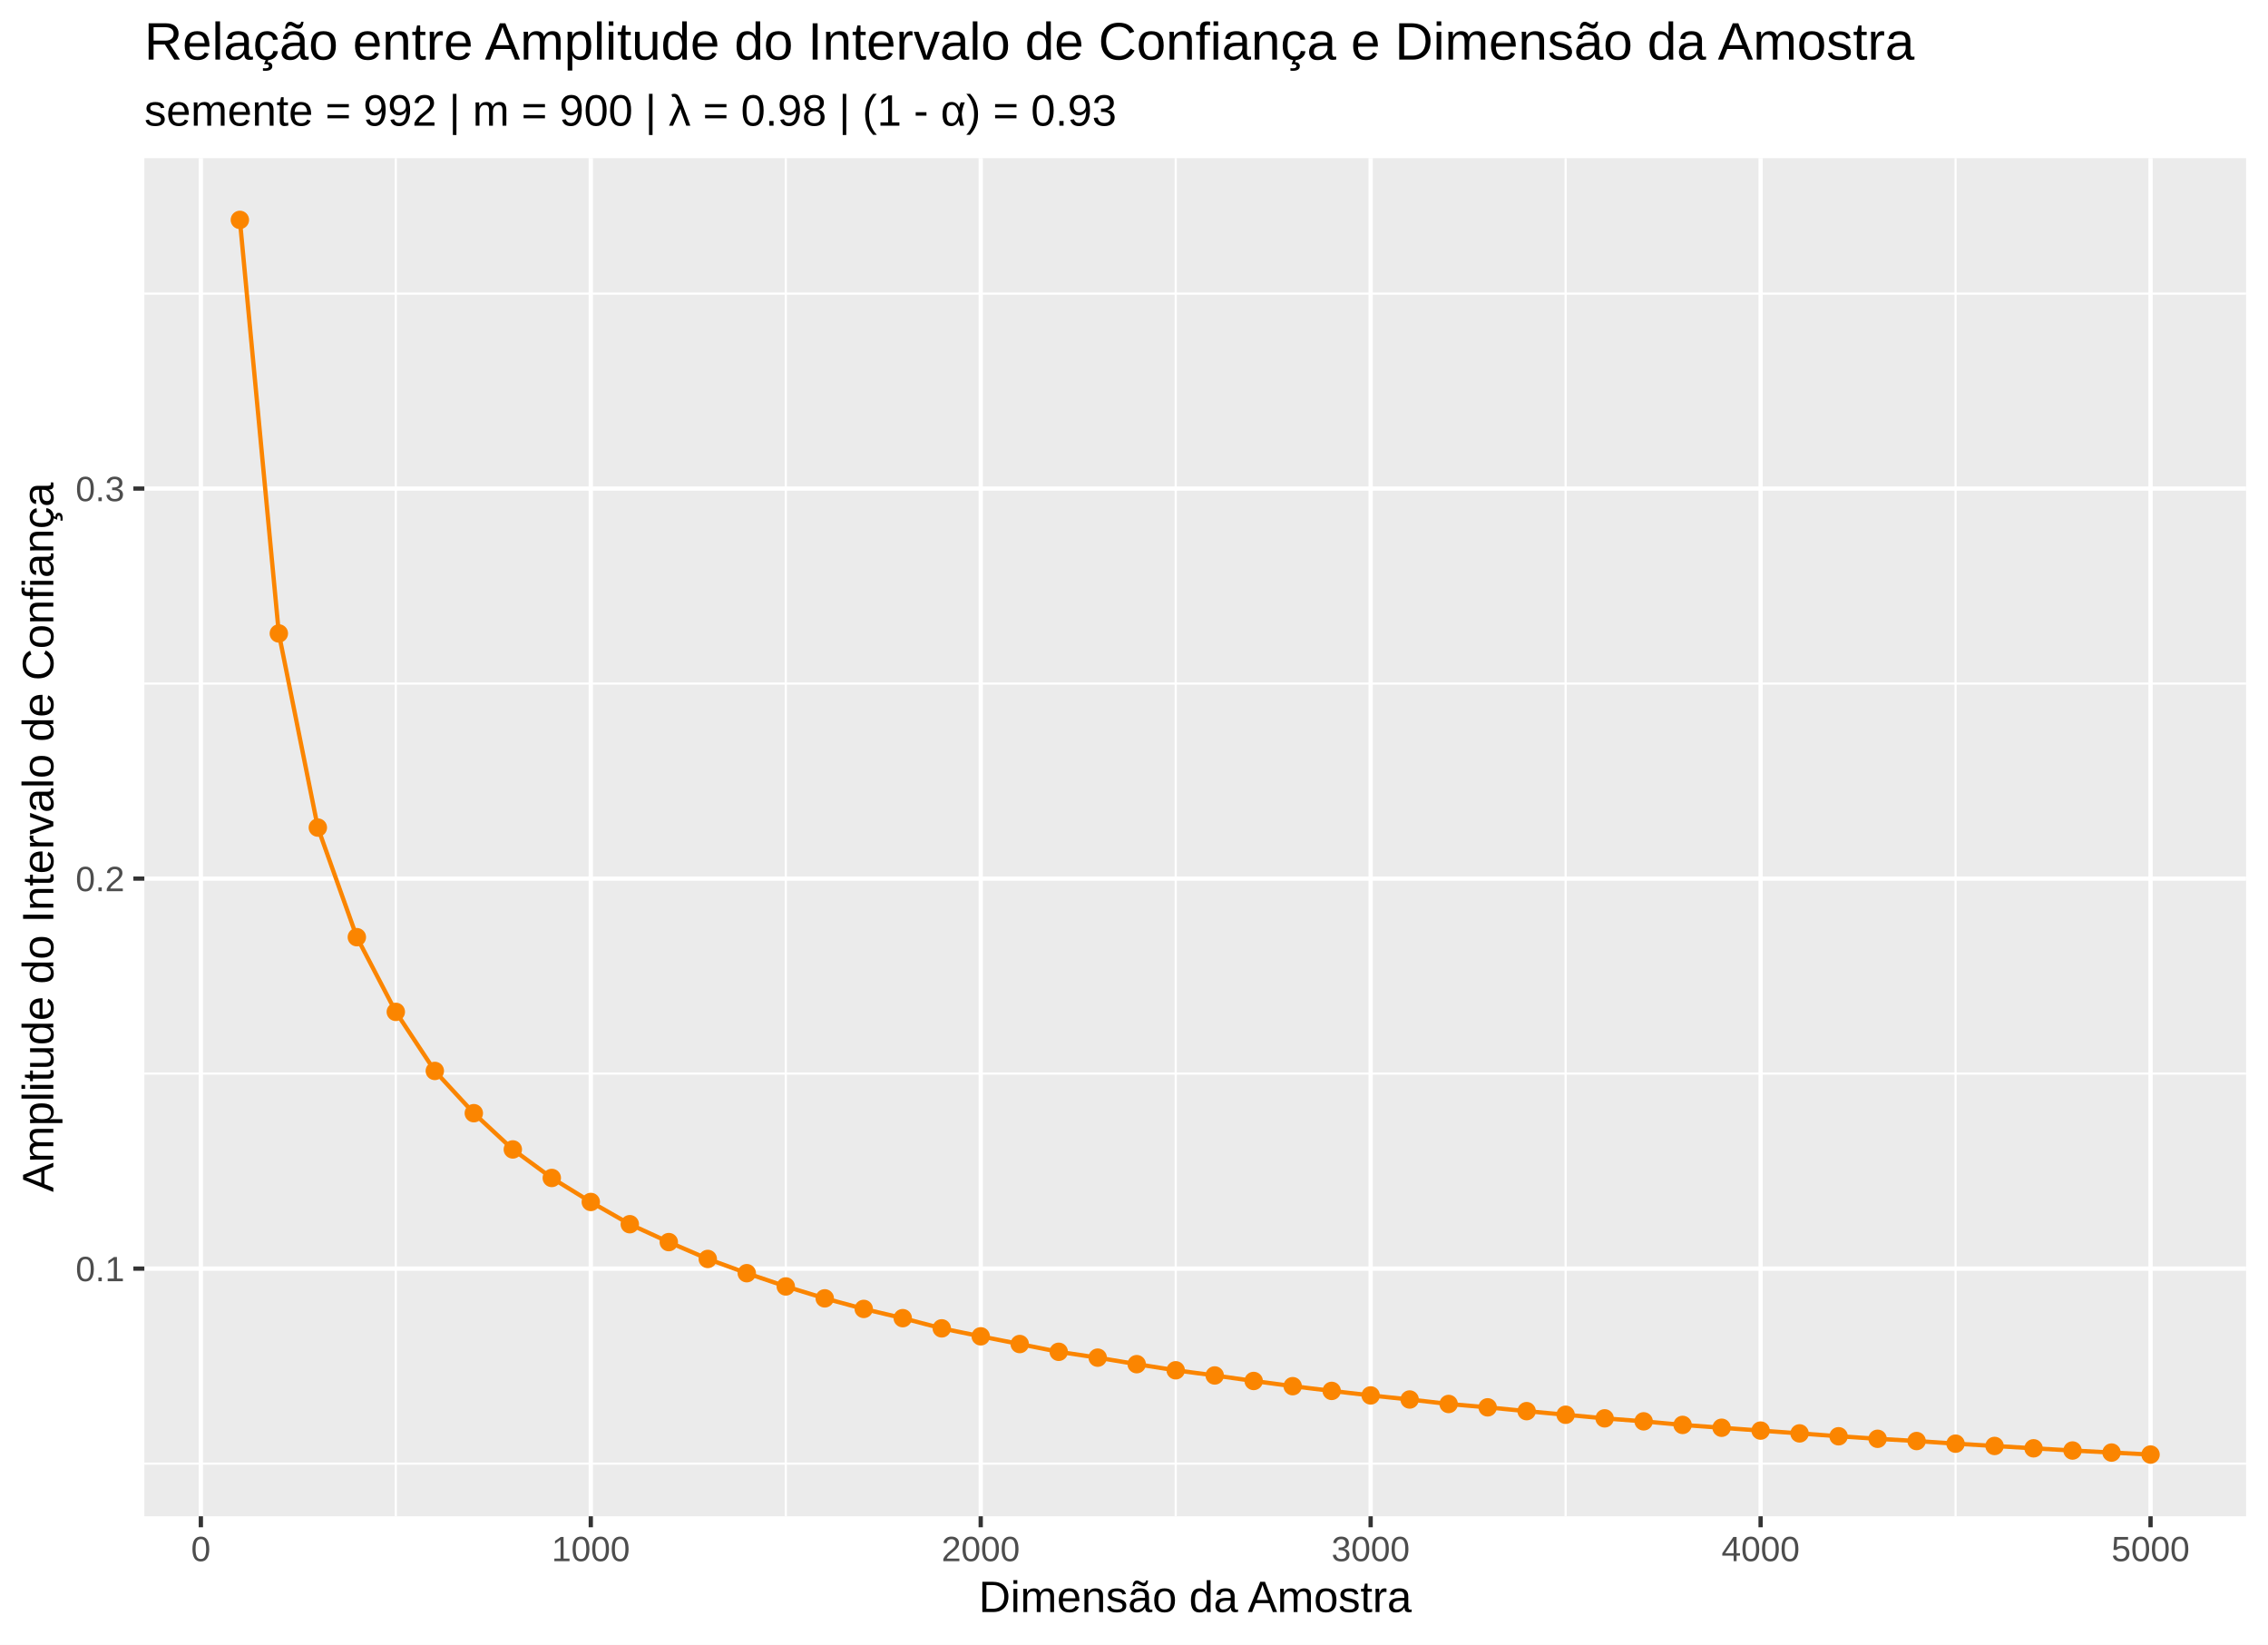
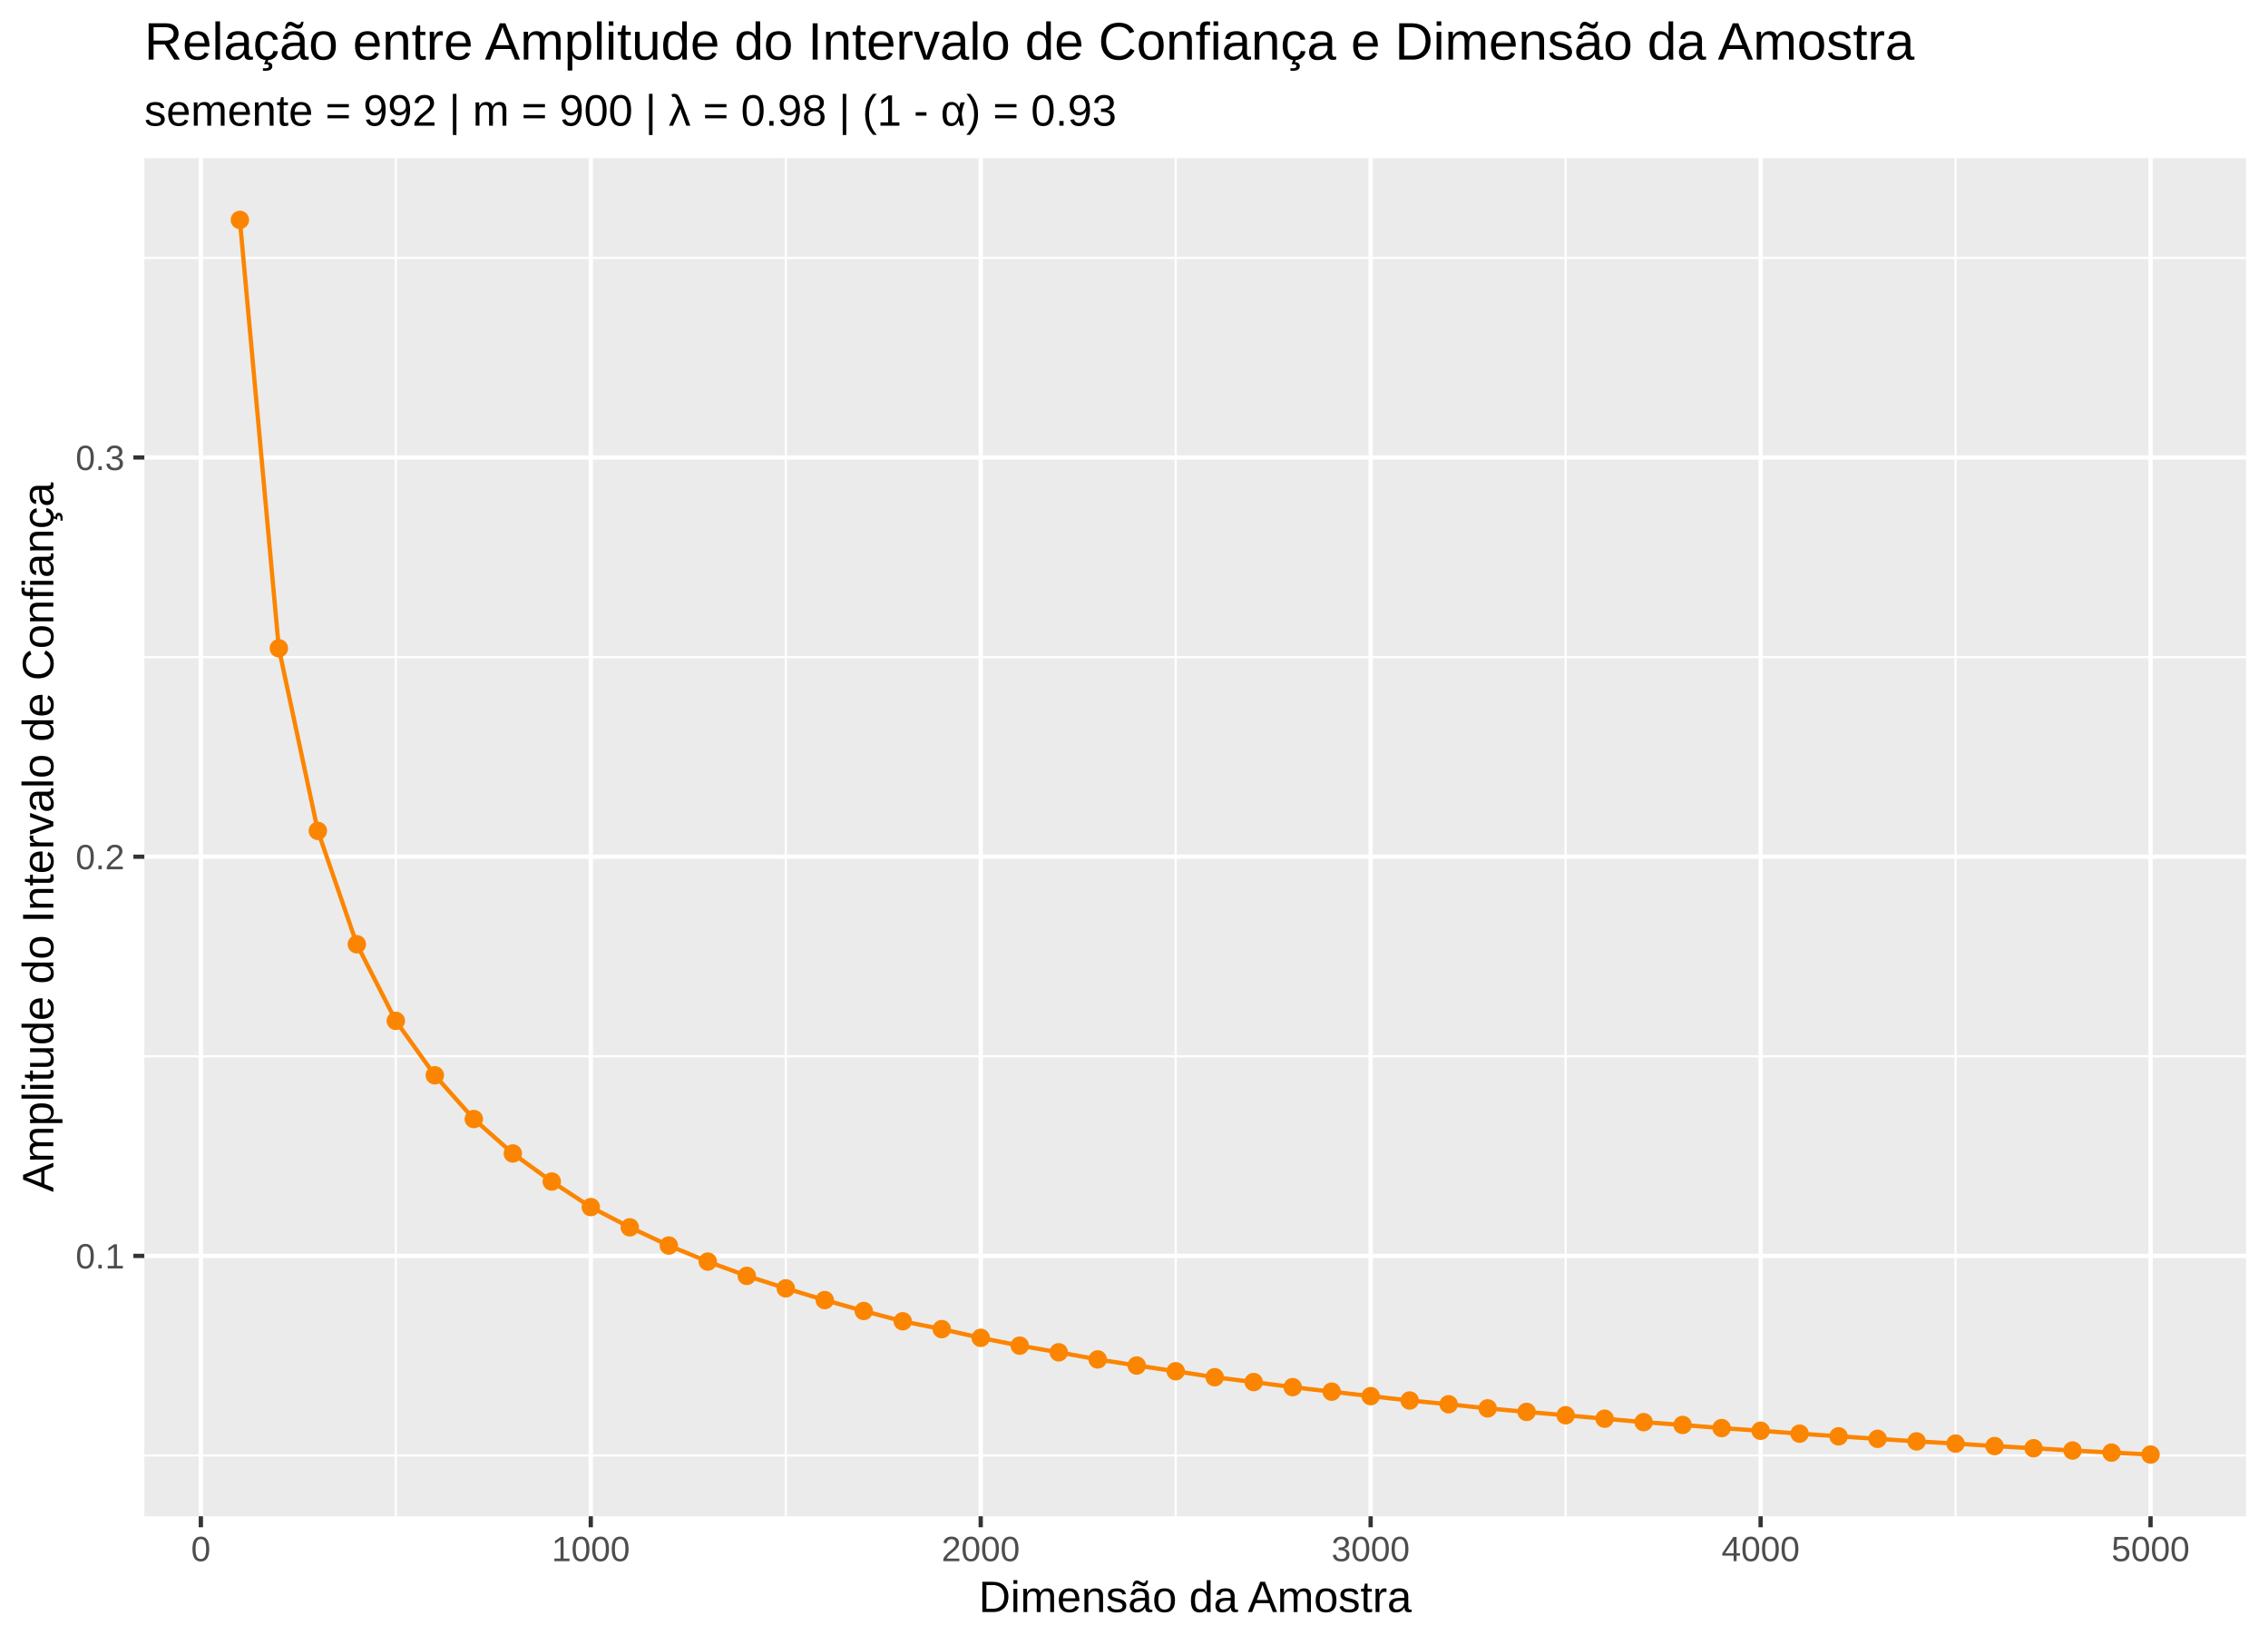
<svg xmlns="http://www.w3.org/2000/svg" class="svglite" width="566.93pt" height="411.02pt" viewBox="0 0 566.93 411.02">
  <defs>
    <style type="text/css">
    .svglite line, .svglite polyline, .svglite polygon, .svglite path, .svglite rect, .svglite circle {
      fill: none;
      stroke: #000000;
      stroke-linecap: round;
      stroke-linejoin: round;
      stroke-miterlimit: 10.00;
    }
    .svglite text {
      white-space: pre;
    }
  </style>
  </defs>
  <rect width="100%" height="100%" style="stroke: none; fill: #FFFFFF;" />
  <defs>
    <clipPath id="cpMC4wMHw1NjYuOTN8MC4wMHw0MTEuMDI=">
      <rect x="0.00" y="0.00" width="566.93" height="411.02" />
    </clipPath>
  </defs>
  <g clip-path="url(#cpMC4wMHw1NjYuOTN8MC4wMHw0MTEuMDI=)">
    <rect x="0" y="-0" width="566.93" height="411.02" style="stroke-width: 1.07; stroke: #FFFFFF; fill: #FFFFFF;" />
  </g>
  <defs>
    <clipPath id="cpMzYuMDh8NTYxLjQ1fDM5LjUzfDM3OC45Nw==">
      <rect x="36.08" y="39.53" width="525.37" height="339.44" />
    </clipPath>
  </defs>
  <g clip-path="url(#cpMzYuMDh8NTYxLjQ1fDM5LjUzfDM3OC45Nw==)">
    <rect x="36.08" y="39.53" width="525.37" height="339.44" style="stroke-width: 1.07; stroke: none; fill: #EBEBEB;" />
-     <polyline points="36.08,365.81 561.45,365.81 " style="stroke-width: 0.53; stroke: #FFFFFF; stroke-linecap: butt;" />
-     <polyline points="36.08,268.33 561.45,268.33 " style="stroke-width: 0.53; stroke: #FFFFFF; stroke-linecap: butt;" />
-     <polyline points="36.08,170.85 561.45,170.85 " style="stroke-width: 0.53; stroke: #FFFFFF; stroke-linecap: butt;" />
-     <polyline points="36.08,73.37 561.45,73.37 " style="stroke-width: 0.53; stroke: #FFFFFF; stroke-linecap: butt;" />
+     <polyline points="36.08,363.77 561.45,363.77 " style="stroke-width: 0.53; stroke: #FFFFFF; stroke-linecap: butt;" />
+     <polyline points="36.08,264.00 561.45,264.00 " style="stroke-width: 0.53; stroke: #FFFFFF; stroke-linecap: butt;" />
+     <polyline points="36.08,164.23 561.45,164.23 " style="stroke-width: 0.53; stroke: #FFFFFF; stroke-linecap: butt;" />
+     <polyline points="36.08,64.46 561.45,64.46 " style="stroke-width: 0.53; stroke: #FFFFFF; stroke-linecap: butt;" />
    <polyline points="98.94,378.97 98.94,39.53 " style="stroke-width: 0.53; stroke: #FFFFFF; stroke-linecap: butt;" />
    <polyline points="196.42,378.97 196.42,39.53 " style="stroke-width: 0.53; stroke: #FFFFFF; stroke-linecap: butt;" />
    <polyline points="293.89,378.97 293.89,39.53 " style="stroke-width: 0.53; stroke: #FFFFFF; stroke-linecap: butt;" />
    <polyline points="391.36,378.97 391.36,39.53 " style="stroke-width: 0.53; stroke: #FFFFFF; stroke-linecap: butt;" />
    <polyline points="488.83,378.97 488.83,39.53 " style="stroke-width: 0.53; stroke: #FFFFFF; stroke-linecap: butt;" />
-     <polyline points="36.08,317.07 561.45,317.07 " style="stroke-width: 1.07; stroke: #FFFFFF; stroke-linecap: butt;" />
-     <polyline points="36.08,219.59 561.45,219.59 " style="stroke-width: 1.07; stroke: #FFFFFF; stroke-linecap: butt;" />
-     <polyline points="36.08,122.11 561.45,122.11 " style="stroke-width: 1.07; stroke: #FFFFFF; stroke-linecap: butt;" />
+     <polyline points="36.08,313.89 561.45,313.89 " style="stroke-width: 1.07; stroke: #FFFFFF; stroke-linecap: butt;" />
+     <polyline points="36.08,214.12 561.45,214.12 " style="stroke-width: 1.07; stroke: #FFFFFF; stroke-linecap: butt;" />
+     <polyline points="36.08,114.34 561.45,114.34 " style="stroke-width: 1.07; stroke: #FFFFFF; stroke-linecap: butt;" />
    <polyline points="50.21,378.97 50.21,39.53 " style="stroke-width: 1.07; stroke: #FFFFFF; stroke-linecap: butt;" />
    <polyline points="147.68,378.97 147.68,39.53 " style="stroke-width: 1.07; stroke: #FFFFFF; stroke-linecap: butt;" />
    <polyline points="245.15,378.97 245.15,39.53 " style="stroke-width: 1.07; stroke: #FFFFFF; stroke-linecap: butt;" />
    <polyline points="342.62,378.97 342.62,39.53 " style="stroke-width: 1.07; stroke: #FFFFFF; stroke-linecap: butt;" />
    <polyline points="440.10,378.97 440.10,39.53 " style="stroke-width: 1.07; stroke: #FFFFFF; stroke-linecap: butt;" />
    <polyline points="537.57,378.97 537.57,39.53 " style="stroke-width: 1.07; stroke: #FFFFFF; stroke-linecap: butt;" />
-     <polyline points="59.96,54.96 69.70,158.32 79.45,206.84 89.20,234.23 98.94,252.90 108.69,267.66 118.44,278.22 128.19,287.28 137.93,294.41 147.68,300.41 157.43,305.97 167.18,310.44 176.92,314.65 186.67,318.21 196.42,321.52 206.16,324.50 215.91,327.14 225.66,329.45 235.41,332.00 245.15,333.99 254.90,335.92 264.65,337.86 274.39,339.32 284.14,340.95 293.89,342.48 303.64,343.77 313.38,345.15 323.13,346.45 332.88,347.63 342.62,348.76 352.37,349.78 362.12,350.90 371.87,351.74 381.61,352.69 391.36,353.59 401.11,354.49 410.86,355.24 420.60,356.13 430.35,356.84 440.10,357.55 449.84,358.25 459.59,358.97 469.34,359.60 479.09,360.16 488.83,360.82 498.58,361.39 508.33,361.98 518.07,362.53 527.82,363.04 537.57,363.54 " style="stroke-width: 1.07; stroke: #FB8500; stroke-linecap: butt;" />
+     <polyline points="59.96,54.96 69.70,162.03 79.45,207.66 89.20,236.00 98.94,255.14 108.69,268.75 118.44,279.68 128.19,288.29 137.93,295.31 147.68,301.69 157.43,306.75 167.18,311.30 176.92,315.31 186.67,318.88 196.42,322.00 206.16,324.93 215.91,327.66 225.66,330.23 235.41,332.19 245.15,334.37 254.90,336.32 264.65,337.98 274.39,339.76 284.14,341.29 293.89,342.72 303.64,344.21 313.38,345.42 323.13,346.69 332.88,347.82 342.62,348.94 352.37,350.03 362.12,350.97 371.87,352.00 381.61,352.88 391.36,353.72 401.11,354.58 410.86,355.44 420.60,356.14 430.35,356.92 440.10,357.59 449.84,358.31 459.59,358.99 469.34,359.61 479.09,360.25 488.83,360.80 498.58,361.42 508.33,361.96 518.07,362.53 527.82,363.05 537.57,363.54 " style="stroke-width: 1.07; stroke: #FB8500; stroke-linecap: butt;" />
    <circle cx="59.96" cy="54.96" r="1.95" style="stroke-width: 0.71; stroke: #FB8500; fill: #FB8500;" />
-     <circle cx="69.70" cy="158.32" r="1.95" style="stroke-width: 0.71; stroke: #FB8500; fill: #FB8500;" />
-     <circle cx="79.45" cy="206.84" r="1.95" style="stroke-width: 0.71; stroke: #FB8500; fill: #FB8500;" />
-     <circle cx="89.20" cy="234.23" r="1.95" style="stroke-width: 0.71; stroke: #FB8500; fill: #FB8500;" />
-     <circle cx="98.94" cy="252.90" r="1.95" style="stroke-width: 0.71; stroke: #FB8500; fill: #FB8500;" />
-     <circle cx="108.69" cy="267.66" r="1.95" style="stroke-width: 0.71; stroke: #FB8500; fill: #FB8500;" />
-     <circle cx="118.44" cy="278.22" r="1.95" style="stroke-width: 0.71; stroke: #FB8500; fill: #FB8500;" />
-     <circle cx="128.19" cy="287.28" r="1.95" style="stroke-width: 0.71; stroke: #FB8500; fill: #FB8500;" />
-     <circle cx="137.93" cy="294.41" r="1.95" style="stroke-width: 0.71; stroke: #FB8500; fill: #FB8500;" />
-     <circle cx="147.68" cy="300.41" r="1.95" style="stroke-width: 0.71; stroke: #FB8500; fill: #FB8500;" />
-     <circle cx="157.43" cy="305.97" r="1.95" style="stroke-width: 0.71; stroke: #FB8500; fill: #FB8500;" />
-     <circle cx="167.18" cy="310.44" r="1.95" style="stroke-width: 0.71; stroke: #FB8500; fill: #FB8500;" />
-     <circle cx="176.92" cy="314.65" r="1.95" style="stroke-width: 0.71; stroke: #FB8500; fill: #FB8500;" />
-     <circle cx="186.67" cy="318.21" r="1.95" style="stroke-width: 0.71; stroke: #FB8500; fill: #FB8500;" />
-     <circle cx="196.42" cy="321.52" r="1.95" style="stroke-width: 0.71; stroke: #FB8500; fill: #FB8500;" />
-     <circle cx="206.16" cy="324.50" r="1.95" style="stroke-width: 0.71; stroke: #FB8500; fill: #FB8500;" />
-     <circle cx="215.91" cy="327.14" r="1.95" style="stroke-width: 0.71; stroke: #FB8500; fill: #FB8500;" />
-     <circle cx="225.66" cy="329.45" r="1.95" style="stroke-width: 0.71; stroke: #FB8500; fill: #FB8500;" />
-     <circle cx="235.41" cy="332.00" r="1.95" style="stroke-width: 0.71; stroke: #FB8500; fill: #FB8500;" />
-     <circle cx="245.15" cy="333.99" r="1.95" style="stroke-width: 0.71; stroke: #FB8500; fill: #FB8500;" />
-     <circle cx="254.90" cy="335.92" r="1.95" style="stroke-width: 0.71; stroke: #FB8500; fill: #FB8500;" />
-     <circle cx="264.65" cy="337.86" r="1.95" style="stroke-width: 0.71; stroke: #FB8500; fill: #FB8500;" />
-     <circle cx="274.39" cy="339.32" r="1.95" style="stroke-width: 0.71; stroke: #FB8500; fill: #FB8500;" />
-     <circle cx="284.14" cy="340.95" r="1.95" style="stroke-width: 0.71; stroke: #FB8500; fill: #FB8500;" />
-     <circle cx="293.89" cy="342.48" r="1.95" style="stroke-width: 0.71; stroke: #FB8500; fill: #FB8500;" />
-     <circle cx="303.64" cy="343.77" r="1.95" style="stroke-width: 0.71; stroke: #FB8500; fill: #FB8500;" />
-     <circle cx="313.38" cy="345.15" r="1.95" style="stroke-width: 0.71; stroke: #FB8500; fill: #FB8500;" />
-     <circle cx="323.13" cy="346.45" r="1.95" style="stroke-width: 0.71; stroke: #FB8500; fill: #FB8500;" />
-     <circle cx="332.88" cy="347.63" r="1.95" style="stroke-width: 0.71; stroke: #FB8500; fill: #FB8500;" />
-     <circle cx="342.62" cy="348.76" r="1.95" style="stroke-width: 0.71; stroke: #FB8500; fill: #FB8500;" />
-     <circle cx="352.37" cy="349.78" r="1.95" style="stroke-width: 0.71; stroke: #FB8500; fill: #FB8500;" />
-     <circle cx="362.12" cy="350.90" r="1.95" style="stroke-width: 0.71; stroke: #FB8500; fill: #FB8500;" />
-     <circle cx="371.87" cy="351.74" r="1.95" style="stroke-width: 0.71; stroke: #FB8500; fill: #FB8500;" />
-     <circle cx="381.61" cy="352.69" r="1.95" style="stroke-width: 0.71; stroke: #FB8500; fill: #FB8500;" />
-     <circle cx="391.36" cy="353.59" r="1.95" style="stroke-width: 0.71; stroke: #FB8500; fill: #FB8500;" />
-     <circle cx="401.11" cy="354.49" r="1.95" style="stroke-width: 0.71; stroke: #FB8500; fill: #FB8500;" />
-     <circle cx="410.86" cy="355.24" r="1.95" style="stroke-width: 0.71; stroke: #FB8500; fill: #FB8500;" />
-     <circle cx="420.60" cy="356.13" r="1.95" style="stroke-width: 0.71; stroke: #FB8500; fill: #FB8500;" />
-     <circle cx="430.35" cy="356.84" r="1.95" style="stroke-width: 0.71; stroke: #FB8500; fill: #FB8500;" />
-     <circle cx="440.10" cy="357.55" r="1.95" style="stroke-width: 0.71; stroke: #FB8500; fill: #FB8500;" />
-     <circle cx="449.84" cy="358.25" r="1.95" style="stroke-width: 0.71; stroke: #FB8500; fill: #FB8500;" />
-     <circle cx="459.59" cy="358.97" r="1.95" style="stroke-width: 0.71; stroke: #FB8500; fill: #FB8500;" />
-     <circle cx="469.34" cy="359.60" r="1.95" style="stroke-width: 0.71; stroke: #FB8500; fill: #FB8500;" />
-     <circle cx="479.09" cy="360.16" r="1.95" style="stroke-width: 0.71; stroke: #FB8500; fill: #FB8500;" />
-     <circle cx="488.83" cy="360.82" r="1.95" style="stroke-width: 0.71; stroke: #FB8500; fill: #FB8500;" />
-     <circle cx="498.58" cy="361.39" r="1.95" style="stroke-width: 0.71; stroke: #FB8500; fill: #FB8500;" />
-     <circle cx="508.33" cy="361.98" r="1.95" style="stroke-width: 0.71; stroke: #FB8500; fill: #FB8500;" />
+     <circle cx="69.70" cy="162.03" r="1.95" style="stroke-width: 0.71; stroke: #FB8500; fill: #FB8500;" />
+     <circle cx="79.45" cy="207.66" r="1.95" style="stroke-width: 0.71; stroke: #FB8500; fill: #FB8500;" />
+     <circle cx="89.20" cy="236.00" r="1.95" style="stroke-width: 0.71; stroke: #FB8500; fill: #FB8500;" />
+     <circle cx="98.94" cy="255.14" r="1.95" style="stroke-width: 0.71; stroke: #FB8500; fill: #FB8500;" />
+     <circle cx="108.69" cy="268.75" r="1.95" style="stroke-width: 0.71; stroke: #FB8500; fill: #FB8500;" />
+     <circle cx="118.44" cy="279.68" r="1.95" style="stroke-width: 0.71; stroke: #FB8500; fill: #FB8500;" />
+     <circle cx="128.19" cy="288.29" r="1.95" style="stroke-width: 0.71; stroke: #FB8500; fill: #FB8500;" />
+     <circle cx="137.93" cy="295.31" r="1.95" style="stroke-width: 0.71; stroke: #FB8500; fill: #FB8500;" />
+     <circle cx="147.68" cy="301.69" r="1.95" style="stroke-width: 0.71; stroke: #FB8500; fill: #FB8500;" />
+     <circle cx="157.43" cy="306.75" r="1.95" style="stroke-width: 0.71; stroke: #FB8500; fill: #FB8500;" />
+     <circle cx="167.18" cy="311.30" r="1.95" style="stroke-width: 0.71; stroke: #FB8500; fill: #FB8500;" />
+     <circle cx="176.92" cy="315.31" r="1.95" style="stroke-width: 0.71; stroke: #FB8500; fill: #FB8500;" />
+     <circle cx="186.67" cy="318.88" r="1.95" style="stroke-width: 0.71; stroke: #FB8500; fill: #FB8500;" />
+     <circle cx="196.42" cy="322.00" r="1.95" style="stroke-width: 0.71; stroke: #FB8500; fill: #FB8500;" />
+     <circle cx="206.16" cy="324.93" r="1.95" style="stroke-width: 0.71; stroke: #FB8500; fill: #FB8500;" />
+     <circle cx="215.91" cy="327.66" r="1.95" style="stroke-width: 0.71; stroke: #FB8500; fill: #FB8500;" />
+     <circle cx="225.66" cy="330.23" r="1.95" style="stroke-width: 0.71; stroke: #FB8500; fill: #FB8500;" />
+     <circle cx="235.41" cy="332.19" r="1.95" style="stroke-width: 0.71; stroke: #FB8500; fill: #FB8500;" />
+     <circle cx="245.15" cy="334.37" r="1.95" style="stroke-width: 0.71; stroke: #FB8500; fill: #FB8500;" />
+     <circle cx="254.90" cy="336.32" r="1.95" style="stroke-width: 0.71; stroke: #FB8500; fill: #FB8500;" />
+     <circle cx="264.65" cy="337.98" r="1.95" style="stroke-width: 0.71; stroke: #FB8500; fill: #FB8500;" />
+     <circle cx="274.39" cy="339.76" r="1.95" style="stroke-width: 0.71; stroke: #FB8500; fill: #FB8500;" />
+     <circle cx="284.14" cy="341.29" r="1.95" style="stroke-width: 0.71; stroke: #FB8500; fill: #FB8500;" />
+     <circle cx="293.89" cy="342.72" r="1.95" style="stroke-width: 0.71; stroke: #FB8500; fill: #FB8500;" />
+     <circle cx="303.64" cy="344.21" r="1.95" style="stroke-width: 0.71; stroke: #FB8500; fill: #FB8500;" />
+     <circle cx="313.38" cy="345.42" r="1.95" style="stroke-width: 0.71; stroke: #FB8500; fill: #FB8500;" />
+     <circle cx="323.13" cy="346.69" r="1.95" style="stroke-width: 0.71; stroke: #FB8500; fill: #FB8500;" />
+     <circle cx="332.88" cy="347.82" r="1.95" style="stroke-width: 0.71; stroke: #FB8500; fill: #FB8500;" />
+     <circle cx="342.62" cy="348.94" r="1.95" style="stroke-width: 0.71; stroke: #FB8500; fill: #FB8500;" />
+     <circle cx="352.37" cy="350.03" r="1.95" style="stroke-width: 0.71; stroke: #FB8500; fill: #FB8500;" />
+     <circle cx="362.12" cy="350.97" r="1.95" style="stroke-width: 0.71; stroke: #FB8500; fill: #FB8500;" />
+     <circle cx="371.87" cy="352.00" r="1.95" style="stroke-width: 0.71; stroke: #FB8500; fill: #FB8500;" />
+     <circle cx="381.61" cy="352.88" r="1.95" style="stroke-width: 0.71; stroke: #FB8500; fill: #FB8500;" />
+     <circle cx="391.36" cy="353.72" r="1.95" style="stroke-width: 0.71; stroke: #FB8500; fill: #FB8500;" />
+     <circle cx="401.11" cy="354.58" r="1.95" style="stroke-width: 0.71; stroke: #FB8500; fill: #FB8500;" />
+     <circle cx="410.86" cy="355.44" r="1.95" style="stroke-width: 0.71; stroke: #FB8500; fill: #FB8500;" />
+     <circle cx="420.60" cy="356.14" r="1.95" style="stroke-width: 0.71; stroke: #FB8500; fill: #FB8500;" />
+     <circle cx="430.35" cy="356.92" r="1.95" style="stroke-width: 0.71; stroke: #FB8500; fill: #FB8500;" />
+     <circle cx="440.10" cy="357.59" r="1.95" style="stroke-width: 0.71; stroke: #FB8500; fill: #FB8500;" />
+     <circle cx="449.84" cy="358.31" r="1.95" style="stroke-width: 0.71; stroke: #FB8500; fill: #FB8500;" />
+     <circle cx="459.59" cy="358.99" r="1.95" style="stroke-width: 0.71; stroke: #FB8500; fill: #FB8500;" />
+     <circle cx="469.34" cy="359.61" r="1.95" style="stroke-width: 0.71; stroke: #FB8500; fill: #FB8500;" />
+     <circle cx="479.09" cy="360.25" r="1.95" style="stroke-width: 0.71; stroke: #FB8500; fill: #FB8500;" />
+     <circle cx="488.83" cy="360.80" r="1.95" style="stroke-width: 0.71; stroke: #FB8500; fill: #FB8500;" />
+     <circle cx="498.58" cy="361.42" r="1.95" style="stroke-width: 0.71; stroke: #FB8500; fill: #FB8500;" />
+     <circle cx="508.33" cy="361.96" r="1.95" style="stroke-width: 0.71; stroke: #FB8500; fill: #FB8500;" />
    <circle cx="518.07" cy="362.53" r="1.95" style="stroke-width: 0.71; stroke: #FB8500; fill: #FB8500;" />
-     <circle cx="527.82" cy="363.04" r="1.95" style="stroke-width: 0.71; stroke: #FB8500; fill: #FB8500;" />
+     <circle cx="527.82" cy="363.05" r="1.95" style="stroke-width: 0.71; stroke: #FB8500; fill: #FB8500;" />
    <circle cx="537.57" cy="363.54" r="1.95" style="stroke-width: 0.71; stroke: #FB8500; fill: #FB8500;" />
  </g>
  <g clip-path="url(#cpMC4wMHw1NjYuOTN8MC4wMHw0MTEuMDI=)">
-     <text x="31.14" y="320.21" text-anchor="end" style="font-size: 8.80px;fill: #4D4D4D; font-family: &quot;Liberation Sans&quot;;" textLength="12.43px" lengthAdjust="spacingAndGlyphs">0.1</text>
-     <text x="31.14" y="222.73" text-anchor="end" style="font-size: 8.80px;fill: #4D4D4D; font-family: &quot;Liberation Sans&quot;;" textLength="12.43px" lengthAdjust="spacingAndGlyphs">0.2</text>
-     <text x="31.14" y="125.26" text-anchor="end" style="font-size: 8.80px;fill: #4D4D4D; font-family: &quot;Liberation Sans&quot;;" textLength="12.43px" lengthAdjust="spacingAndGlyphs">0.3</text>
-     <polyline points="33.34,317.07 36.08,317.07 " style="stroke-width: 1.07; stroke: #333333; stroke-linecap: butt;" />
-     <polyline points="33.34,219.59 36.08,219.59 " style="stroke-width: 1.07; stroke: #333333; stroke-linecap: butt;" />
-     <polyline points="33.34,122.11 36.08,122.11 " style="stroke-width: 1.07; stroke: #333333; stroke-linecap: butt;" />
+     <text x="31.14" y="317.03" text-anchor="end" style="font-size: 8.80px;fill: #4D4D4D; font-family: &quot;Liberation Sans&quot;;" textLength="12.43px" lengthAdjust="spacingAndGlyphs">0.1</text>
+     <text x="31.14" y="217.26" text-anchor="end" style="font-size: 8.80px;fill: #4D4D4D; font-family: &quot;Liberation Sans&quot;;" textLength="12.43px" lengthAdjust="spacingAndGlyphs">0.2</text>
+     <text x="31.14" y="117.49" text-anchor="end" style="font-size: 8.80px;fill: #4D4D4D; font-family: &quot;Liberation Sans&quot;;" textLength="12.43px" lengthAdjust="spacingAndGlyphs">0.3</text>
+     <polyline points="33.34,313.89 36.08,313.89 " style="stroke-width: 1.07; stroke: #333333; stroke-linecap: butt;" />
+     <polyline points="33.34,214.12 36.08,214.12 " style="stroke-width: 1.07; stroke: #333333; stroke-linecap: butt;" />
+     <polyline points="33.34,114.34 36.08,114.34 " style="stroke-width: 1.07; stroke: #333333; stroke-linecap: butt;" />
    <polyline points="50.21,381.71 50.21,378.97 " style="stroke-width: 1.07; stroke: #333333; stroke-linecap: butt;" />
    <polyline points="147.68,381.71 147.68,378.97 " style="stroke-width: 1.07; stroke: #333333; stroke-linecap: butt;" />
    <polyline points="245.15,381.71 245.15,378.97 " style="stroke-width: 1.07; stroke: #333333; stroke-linecap: butt;" />
    <polyline points="342.62,381.71 342.62,378.97 " style="stroke-width: 1.07; stroke: #333333; stroke-linecap: butt;" />
    <polyline points="440.10,381.71 440.10,378.97 " style="stroke-width: 1.07; stroke: #333333; stroke-linecap: butt;" />
    <polyline points="537.57,381.71 537.57,378.97 " style="stroke-width: 1.07; stroke: #333333; stroke-linecap: butt;" />
    <text x="50.21" y="390.19" text-anchor="middle" style="font-size: 8.80px;fill: #4D4D4D; font-family: &quot;Liberation Sans&quot;;" textLength="5.03px" lengthAdjust="spacingAndGlyphs">0</text>
    <text x="147.68" y="390.19" text-anchor="middle" style="font-size: 8.80px;fill: #4D4D4D; font-family: &quot;Liberation Sans&quot;;" textLength="20.13px" lengthAdjust="spacingAndGlyphs">1000</text>
    <text x="245.15" y="390.19" text-anchor="middle" style="font-size: 8.80px;fill: #4D4D4D; font-family: &quot;Liberation Sans&quot;;" textLength="20.13px" lengthAdjust="spacingAndGlyphs">2000</text>
    <text x="342.62" y="390.19" text-anchor="middle" style="font-size: 8.80px;fill: #4D4D4D; font-family: &quot;Liberation Sans&quot;;" textLength="20.13px" lengthAdjust="spacingAndGlyphs">3000</text>
    <text x="440.10" y="390.19" text-anchor="middle" style="font-size: 8.80px;fill: #4D4D4D; font-family: &quot;Liberation Sans&quot;;" textLength="20.13px" lengthAdjust="spacingAndGlyphs">4000</text>
    <text x="537.57" y="390.19" text-anchor="middle" style="font-size: 8.80px;fill: #4D4D4D; font-family: &quot;Liberation Sans&quot;;" textLength="20.13px" lengthAdjust="spacingAndGlyphs">5000</text>
    <text x="298.76" y="402.90" text-anchor="middle" style="font-size: 11.00px; font-family: &quot;Liberation Sans&quot;;" textLength="114.83px" lengthAdjust="spacingAndGlyphs">Dimensão da Amostra</text>
    <text transform="translate(13.33,209.25) rotate(-90)" text-anchor="middle" style="font-size: 11.00px; font-family: &quot;Liberation Sans&quot;;" textLength="189.27px" lengthAdjust="spacingAndGlyphs">Amplitude do Intervalo de Confiança</text>
    <text x="36.08" y="31.41" style="font-size: 11.00px; font-family: &quot;Liberation Sans&quot;;" textLength="254.74px" lengthAdjust="spacingAndGlyphs">semente = 992 | m = 900 | λ = 0.98 | (1 - α) = 0.93</text>
    <text x="36.08" y="14.90" style="font-size: 13.20px; font-family: &quot;Liberation Sans&quot;;" textLength="467.19px" lengthAdjust="spacingAndGlyphs">Relação entre Amplitude do Intervalo de Confiança e Dimensão da Amostra</text>
  </g>
</svg>
